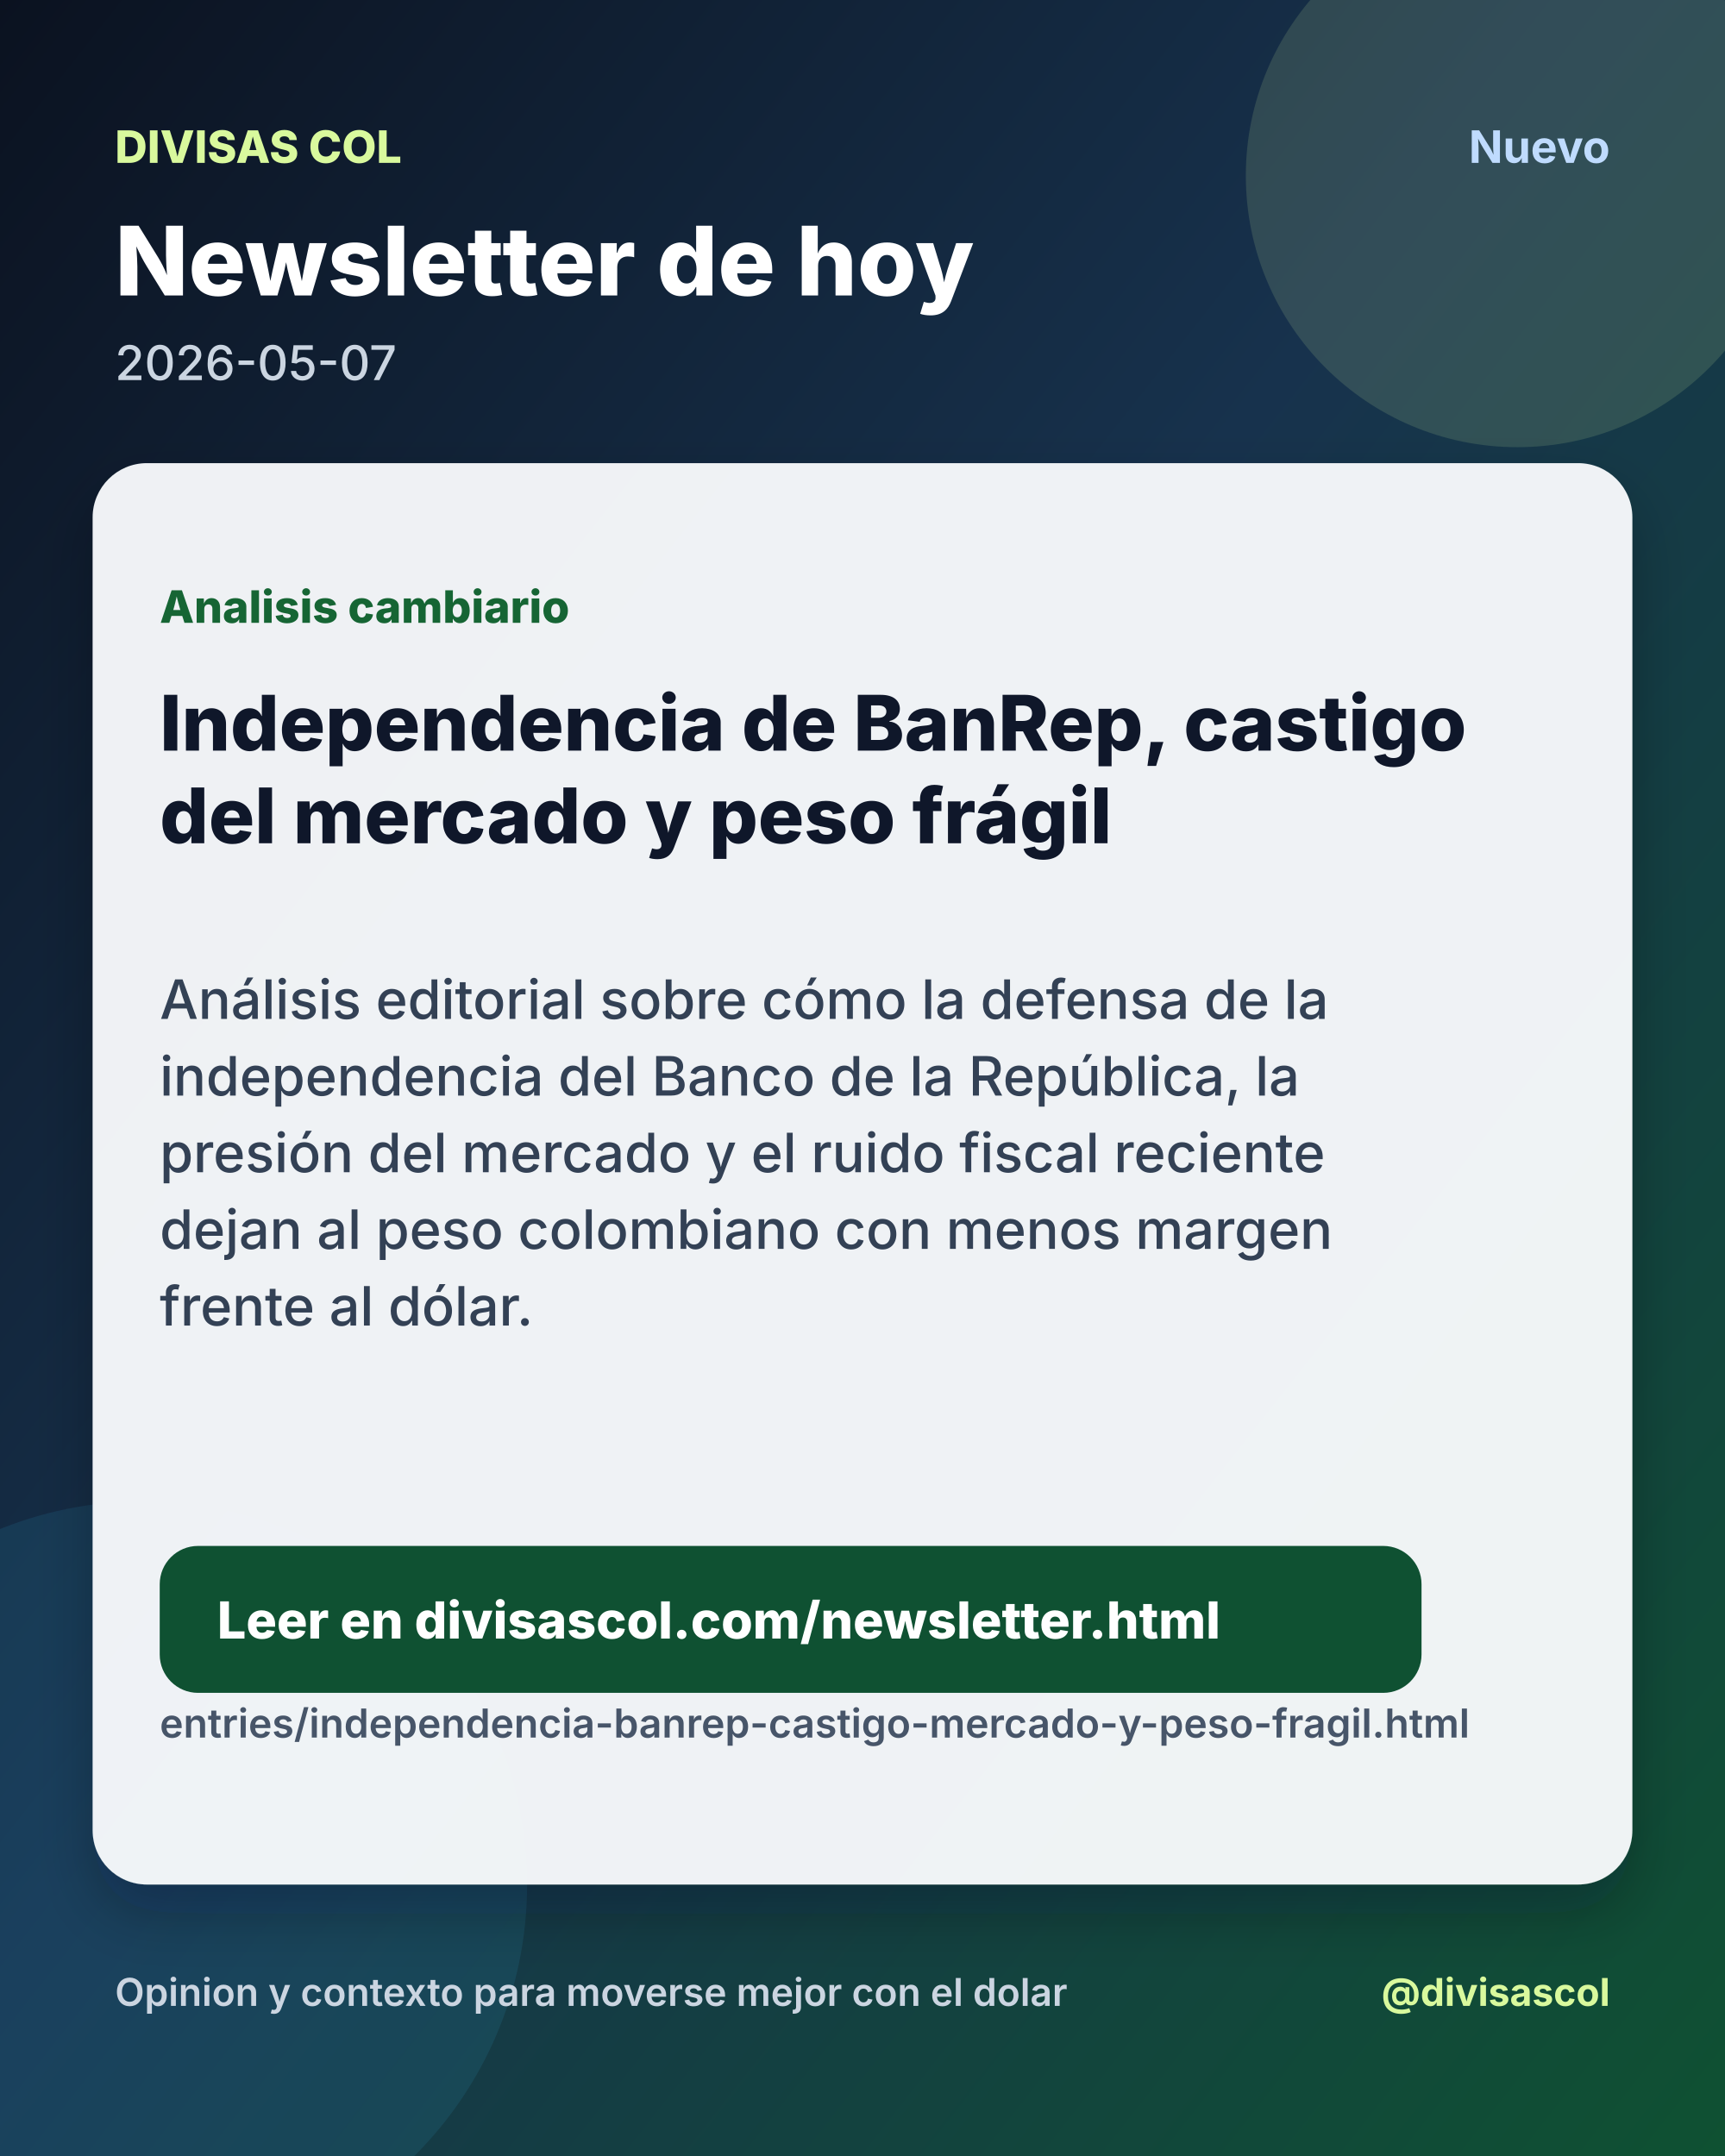
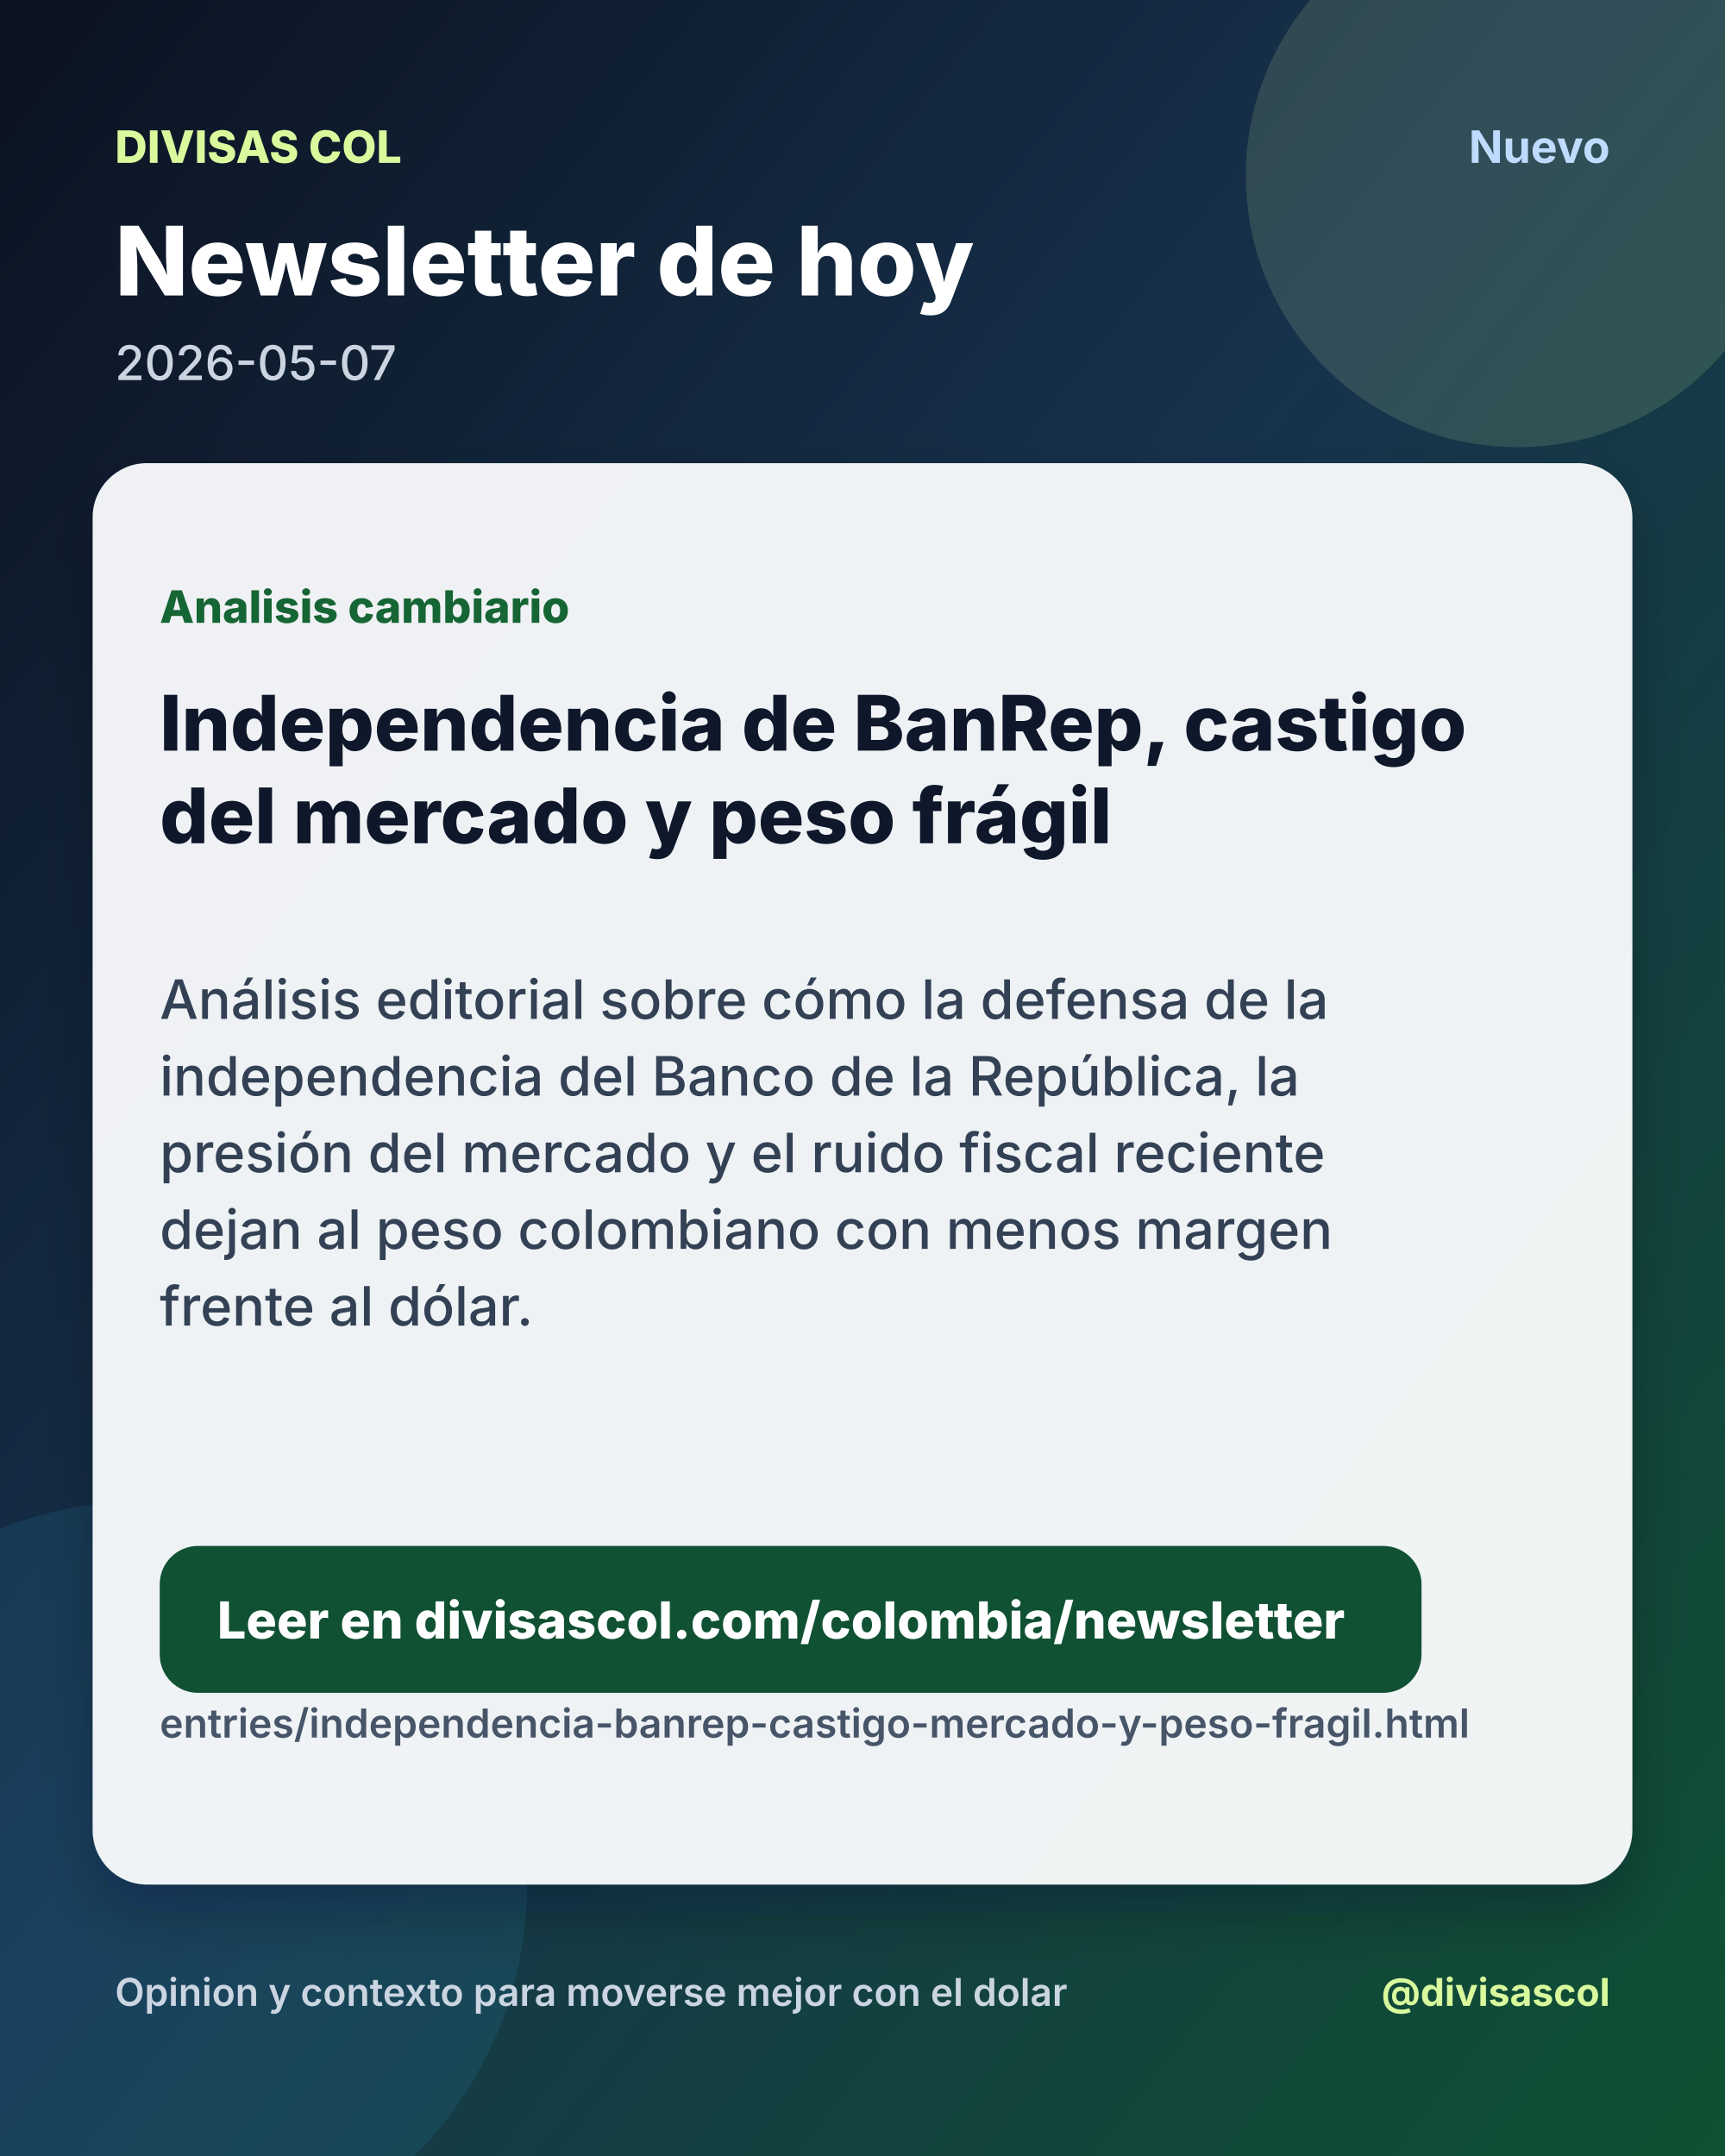
<svg xmlns="http://www.w3.org/2000/svg" width="1080" height="1350" viewBox="0 0 1080 1350">
  <defs>
    <linearGradient id="bg" x1="0" y1="0" x2="1" y2="1">
      <stop offset="0%" stop-color="#0b1220" />
      <stop offset="46%" stop-color="#17324d" />
      <stop offset="100%" stop-color="#0f5132" />
    </linearGradient>
    <filter id="shadow" x="-20%" y="-20%" width="140%" height="140%">
      <feDropShadow dx="0" dy="18" stdDeviation="18" flood-color="#020617" flood-opacity="0.28" />
    </filter>
  </defs>
  <rect width="1080" height="1350" fill="url(#bg)" />
  <circle cx="950" cy="110" r="170" fill="#d9f99d" opacity="0.14" />
  <circle cx="90" cy="1180" r="240" fill="#38bdf8" opacity="0.10" />
  <text x="72" y="102" fill="#d9f99d" font-size="28" font-family="Inter, Arial, sans-serif" font-weight="800" text-anchor="start">DIVISAS COL</text>
  <text x="1008" y="102" fill="#bfdbfe" font-size="28" font-family="Inter, Arial, sans-serif" font-weight="700" text-anchor="end">Nuevo</text>
  <text x="72" y="185" fill="#ffffff" font-size="60" font-family="Inter, Arial, sans-serif" font-weight="800" text-anchor="start">Newsletter de hoy</text>
  <text x="72" y="238" fill="#cbd5e1" font-size="30" font-family="Inter, Arial, sans-serif" font-weight="500" text-anchor="start">2026-05-07</text>
  <rect x="58" y="290" width="964" height="890" rx="34" fill="#f8fafc" opacity="0.96" filter="url(#shadow)" />
  <text x="100" y="390" fill="#166534" font-size="28" font-family="Inter, Arial, sans-serif" font-weight="800" text-anchor="start">Analisis cambiario</text>
  <text x="100" y="470" fill="#0f172a" font-size="48" font-family="Inter, Arial, sans-serif" font-weight="800" text-anchor="start">Independencia de BanRep, castigo</text>
  <text x="100" y="528" fill="#0f172a" font-size="48" font-family="Inter, Arial, sans-serif" font-weight="800" text-anchor="start">del mercado y peso frágil</text>
  <text x="100" y="638" fill="#334155" font-size="34" font-family="Inter, Arial, sans-serif" font-weight="500" text-anchor="start">Análisis editorial sobre cómo la defensa de la</text>
  <text x="100" y="686" fill="#334155" font-size="34" font-family="Inter, Arial, sans-serif" font-weight="500" text-anchor="start">independencia del Banco de la República, la</text>
  <text x="100" y="734" fill="#334155" font-size="34" font-family="Inter, Arial, sans-serif" font-weight="500" text-anchor="start">presión del mercado y el ruido fiscal reciente</text>
  <text x="100" y="782" fill="#334155" font-size="34" font-family="Inter, Arial, sans-serif" font-weight="500" text-anchor="start">dejan al peso colombiano con menos margen</text>
  <text x="100" y="830" fill="#334155" font-size="34" font-family="Inter, Arial, sans-serif" font-weight="500" text-anchor="start">frente al dólar.</text>
  <rect x="100" y="968" width="790" height="92" rx="24" fill="#0f5132" />
-   <text x="136" y="1026" fill="#ffffff" font-size="32" font-family="Inter, Arial, sans-serif" font-weight="800" text-anchor="start">Leer en divisascol.com/newsletter.html</text>
+   <text x="136" y="1026" fill="#ffffff" font-size="32" font-family="Inter, Arial, sans-serif" font-weight="800" text-anchor="start">Leer en divisascol.com/colombia/newsletter</text>
  <text x="100" y="1088" fill="#475569" font-size="25" font-family="Inter, Arial, sans-serif" font-weight="600" text-anchor="start">entries/independencia-banrep-castigo-mercado-y-peso-fragil.html</text>
  <text x="72" y="1256" fill="#cbd5e1" font-size="24" font-family="Inter, Arial, sans-serif" font-weight="600" text-anchor="start">Opinion y contexto para moverse mejor con el dolar</text>
  <text x="1008" y="1256" fill="#d9f99d" font-size="24" font-family="Inter, Arial, sans-serif" font-weight="700" text-anchor="end">@divisascol</text>
</svg>
